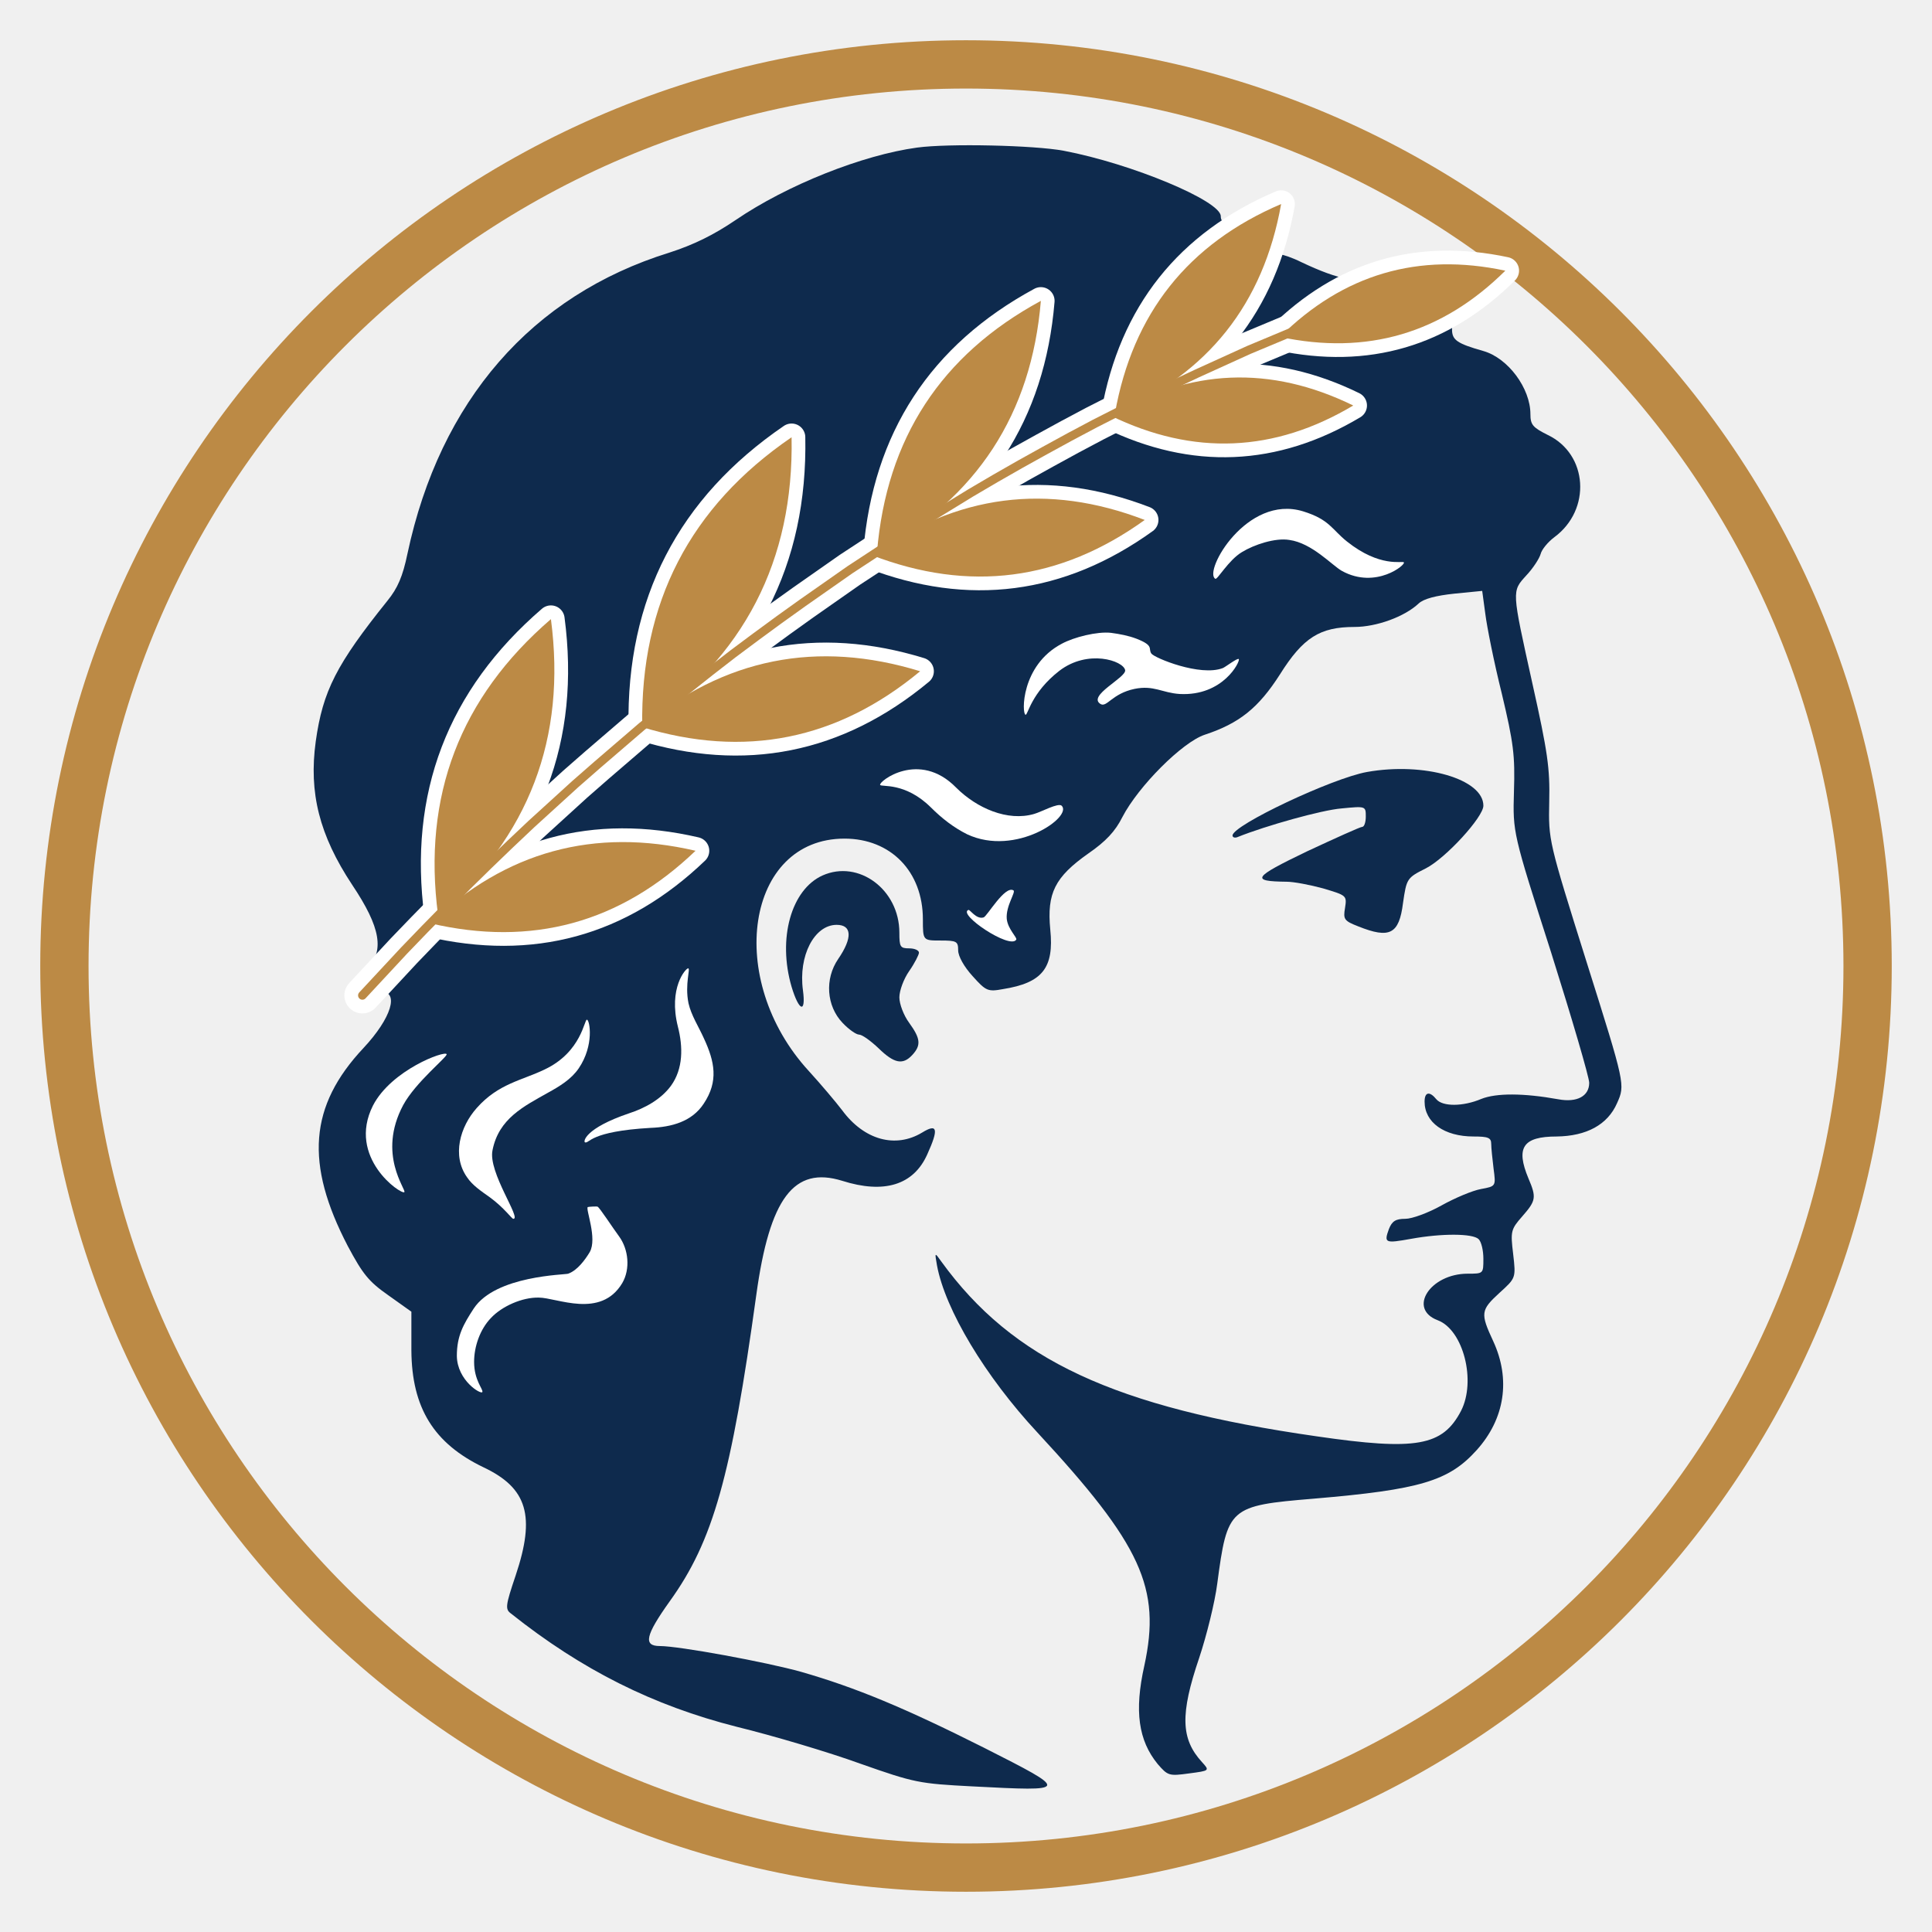
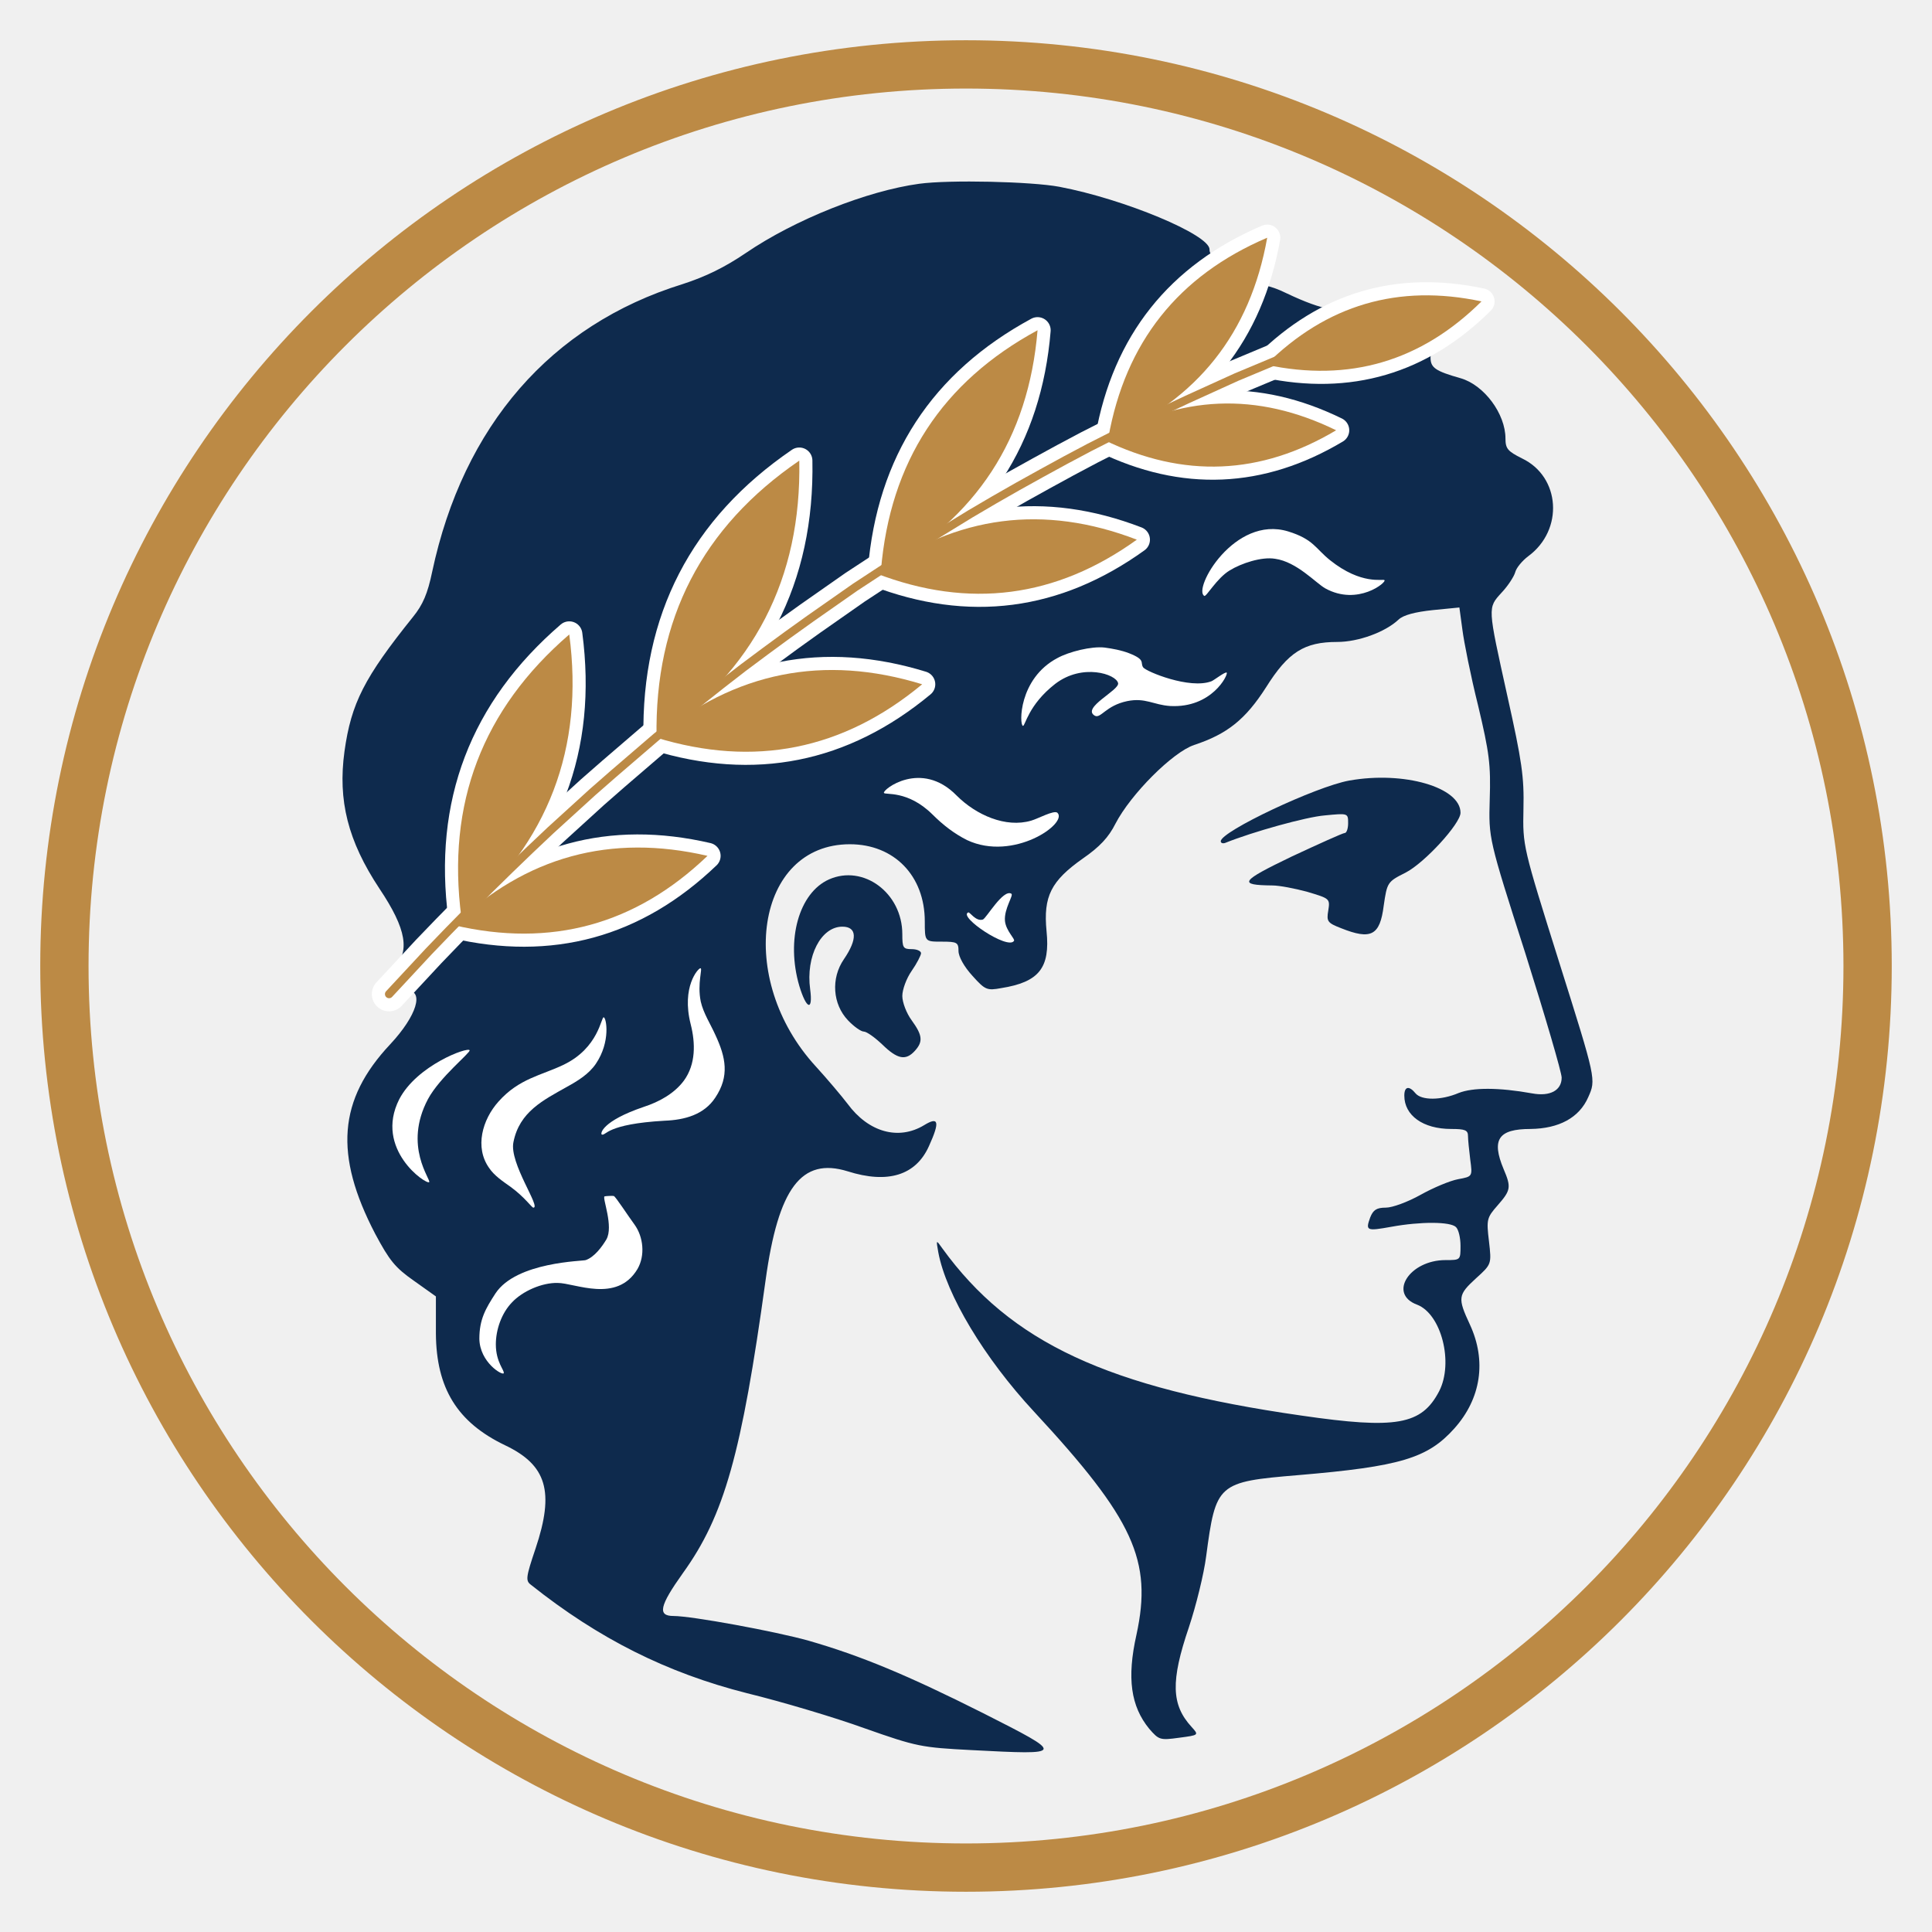
<svg xmlns="http://www.w3.org/2000/svg" viewBox="0 0 240 240" role="img" aria-label="Palamedes">
  <style>
    .navy { fill:#0E2A4D; } .gold { fill:#BC8A45; }
    .stem { fill:none; stroke:#BC8A45; stroke-width:2.2; stroke-linecap:round; stroke-linejoin:round; }
    .ring { fill:none; stroke:#BC8A45; stroke-width:6; }
  </style>
  <circle class="ring" cx="120" cy="120" r="112" />
-   <g transform="translate(120,120) scale(0.4869) translate(-235,-256.5)">
-     <g class="navy" transform="translate(0,500) scale(0.1,-0.1)">
-       <path d="M2225 4523 c-139 -19 -331 -95 -463 -185 -56 -38 -107 -63 -169 -83 -351 -109 -585 -378 -668 -768 -12 -58 -25 -88 -51 -120 -130 -162 -165 -230 -183 -359 -18 -131 9 -239 93 -366 73 -109 83 -169 37 -216 -34 -36 -38 -48 -17 -65 10 -8 16 -9 21 -1 3 5 18 10 32 10 48 0 27 -68 -44 -144 -139 -148 -150 -295 -40 -506 38 -71 53 -90 103 -125 l59 -42 0 -99 c1 -146 57 -237 184 -298 112 -53 133 -124 82 -276 -26 -77 -27 -86 -12 -97 181 -144 363 -235 576 -289 94 -23 235 -65 315 -94 139 -49 151 -51 285 -58 251 -13 251 -13 30 99 -201 101 -326 153 -465 193 -89 25 -312 66 -361 66 -43 0 -37 27 25 114 111 154 157 319 221 782 34 247 96 329 219 291 107 -34 182 -11 217 67 30 66 26 80 -13 56 -68 -41 -148 -19 -204 57 -16 21 -54 66 -85 100 -215 234 -160 593 91 593 118 0 200 -84 200 -206 0 -54 0 -54 45 -54 41 0 45 -2 45 -25 0 -15 15 -42 37 -66 34 -38 39 -40 77 -33 101 16 131 54 121 152 -9 93 12 134 97 194 45 31 69 57 87 93 41 79 153 191 210 210 88 29 137 68 192 154 59 94 102 121 190 121 56 0 128 26 164 60 13 12 44 20 91 25 l71 7 8 -59 c4 -32 22 -123 42 -203 30 -126 34 -158 31 -250 -3 -105 -3 -105 95 -411 53 -168 97 -318 97 -332 0 -34 -31 -51 -79 -42 -89 16 -158 16 -196 1 -47 -20 -99 -20 -115 -1 -17 21 -30 19 -30 -6 0 -53 50 -89 125 -89 37 0 45 -3 45 -19 0 -10 3 -38 6 -63 6 -45 6 -45 -32 -52 -22 -4 -67 -23 -101 -42 -34 -19 -75 -34 -92 -34 -25 0 -34 -6 -42 -26 -13 -36 -10 -37 57 -25 77 14 157 14 172 -1 7 -7 12 -29 12 -50 0 -38 0 -38 -40 -38 -96 0 -154 -90 -76 -119 65 -25 98 -155 59 -231 -47 -90 -114 -102 -368 -65 -517 74 -776 195 -958 446 -17 24 -17 24 -11 -10 21 -113 123 -283 256 -426 266 -287 316 -397 273 -595 -26 -116 -15 -191 34 -251 26 -30 29 -31 80 -24 53 7 53 7 33 29 -54 59 -56 122 -7 266 19 57 40 142 46 189 26 195 30 199 246 217 272 23 345 45 416 124 72 80 87 181 42 278 -33 71 -32 79 16 123 42 38 42 38 35 99 -7 58 -6 63 23 96 35 40 37 48 16 97 -33 79 -14 107 72 107 76 1 130 30 154 85 21 47 21 47 -77 358 -98 312 -98 312 -96 411 2 86 -4 127 -43 302 -53 240 -53 234 -15 276 17 18 33 43 36 54 3 12 19 31 35 43 95 70 86 212 -17 261 -38 19 -44 26 -44 53 0 66 -57 143 -120 161 -67 19 -80 28 -80 55 0 18 8 32 28 43 32 20 108 96 101 102 -2 3 -34 10 -70 15 -70 12 -141 4 -234 -25 -59 -19 -111 -10 -210 37 -22 11 -46 19 -52 19 -16 0 -17 46 -2 89 15 44 10 46 -56 16 -69 -30 -95 -32 -95 -7 0 39 -227 134 -401 167 -75 14 -293 19 -374 8z" />
-       <path d="M3373 2930 c-89 -16 -343 -136 -343 -162 0 -5 6 -7 13 -4 72 29 215 69 265 73 62 6 62 6 62 -21 0 -14 -4 -26 -9 -26 -5 0 -69 -29 -142 -63 -137 -66 -144 -76 -51 -77 18 0 60 -8 93 -17 60 -18 61 -18 56 -50 -5 -29 -2 -33 34 -47 80 -32 104 -20 114 60 9 62 10 64 58 88 51 26 147 131 147 160 0 68 -151 112 -297 86z" />
-       <path d="M1984 2666 c-80 -36 -115 -161 -79 -284 19 -63 37 -69 29 -9 -12 88 29 167 86 167 39 0 41 -33 4 -87 -35 -51 -30 -120 11 -163 16 -17 35 -30 42 -30 8 0 30 -16 50 -35 40 -39 62 -43 86 -17 23 25 21 42 -8 82 -14 19 -25 48 -25 65 0 17 11 47 25 67 14 20 25 42 25 47 0 6 -11 11 -25 11 -23 0 -25 4 -25 40 0 110 -104 187 -196 146z" />
+   <g transform="translate(120,120) scale(0.9558) translate(-120,-120)">
+     <g transform="translate(120,120) scale(0.4869) translate(-235,-256.5)">
+       <g class="navy" transform="translate(0,500) scale(0.1,-0.1)">
+         <path d="M2225 4523 c-139 -19 -331 -95 -463 -185 -56 -38 -107 -63 -169 -83 -351 -109 -585 -378 -668 -768 -12 -58 -25 -88 -51 -120 -130 -162 -165 -230 -183 -359 -18 -131 9 -239 93 -366 73 -109 83 -169 37 -216 -34 -36 -38 -48 -17 -65 10 -8 16 -9 21 -1 3 5 18 10 32 10 48 0 27 -68 -44 -144 -139 -148 -150 -295 -40 -506 38 -71 53 -90 103 -125 l59 -42 0 -99 c1 -146 57 -237 184 -298 112 -53 133 -124 82 -276 -26 -77 -27 -86 -12 -97 181 -144 363 -235 576 -289 94 -23 235 -65 315 -94 139 -49 151 -51 285 -58 251 -13 251 -13 30 99 -201 101 -326 153 -465 193 -89 25 -312 66 -361 66 -43 0 -37 27 25 114 111 154 157 319 221 782 34 247 96 329 219 291 107 -34 182 -11 217 67 30 66 26 80 -13 56 -68 -41 -148 -19 -204 57 -16 21 -54 66 -85 100 -215 234 -160 593 91 593 118 0 200 -84 200 -206 0 -54 0 -54 45 -54 41 0 45 -2 45 -25 0 -15 15 -42 37 -66 34 -38 39 -40 77 -33 101 16 131 54 121 152 -9 93 12 134 97 194 45 31 69 57 87 93 41 79 153 191 210 210 88 29 137 68 192 154 59 94 102 121 190 121 56 0 128 26 164 60 13 12 44 20 91 25 l71 7 8 -59 c4 -32 22 -123 42 -203 30 -126 34 -158 31 -250 -3 -105 -3 -105 95 -411 53 -168 97 -318 97 -332 0 -34 -31 -51 -79 -42 -89 16 -158 16 -196 1 -47 -20 -99 -20 -115 -1 -17 21 -30 19 -30 -6 0 -53 50 -89 125 -89 37 0 45 -3 45 -19 0 -10 3 -38 6 -63 6 -45 6 -45 -32 -52 -22 -4 -67 -23 -101 -42 -34 -19 -75 -34 -92 -34 -25 0 -34 -6 -42 -26 -13 -36 -10 -37 57 -25 77 14 157 14 172 -1 7 -7 12 -29 12 -50 0 -38 0 -38 -40 -38 -96 0 -154 -90 -76 -119 65 -25 98 -155 59 -231 -47 -90 -114 -102 -368 -65 -517 74 -776 195 -958 446 -17 24 -17 24 -11 -10 21 -113 123 -283 256 -426 266 -287 316 -397 273 -595 -26 -116 -15 -191 34 -251 26 -30 29 -31 80 -24 53 7 53 7 33 29 -54 59 -56 122 -7 266 19 57 40 142 46 189 26 195 30 199 246 217 272 23 345 45 416 124 72 80 87 181 42 278 -33 71 -32 79 16 123 42 38 42 38 35 99 -7 58 -6 63 23 96 35 40 37 48 16 97 -33 79 -14 107 72 107 76 1 130 30 154 85 21 47 21 47 -77 358 -98 312 -98 312 -96 411 2 86 -4 127 -43 302 -53 240 -53 234 -15 276 17 18 33 43 36 54 3 12 19 31 35 43 95 70 86 212 -17 261 -38 19 -44 26 -44 53 0 66 -57 143 -120 161 -67 19 -80 28 -80 55 0 18 8 32 28 43 32 20 108 96 101 102 -2 3 -34 10 -70 15 -70 12 -141 4 -234 -25 -59 -19 -111 -10 -210 37 -22 11 -46 19 -52 19 -16 0 -17 46 -2 89 15 44 10 46 -56 16 -69 -30 -95 -32 -95 -7 0 39 -227 134 -401 167 -75 14 -293 19 -374 8z" />
+         <path d="M3373 2930 c-89 -16 -343 -136 -343 -162 0 -5 6 -7 13 -4 72 29 215 69 265 73 62 6 62 6 62 -21 0 -14 -4 -26 -9 -26 -5 0 -69 -29 -142 -63 -137 -66 -144 -76 -51 -77 18 0 60 -8 93 -17 60 -18 61 -18 56 -50 -5 -29 -2 -33 34 -47 80 -32 104 -20 114 60 9 62 10 64 58 88 51 26 147 131 147 160 0 68 -151 112 -297 86z" />
+         <path d="M1984 2666 c-80 -36 -115 -161 -79 -284 19 -63 37 -69 29 -9 -12 88 29 167 86 167 39 0 41 -33 4 -87 -35 -51 -30 -120 11 -163 16 -17 35 -30 42 -30 8 0 30 -16 50 -35 40 -39 62 -43 86 -17 23 25 21 42 -8 82 -14 19 -25 48 -25 65 0 17 11 47 25 67 14 20 25 42 25 47 0 6 -11 11 -25 11 -23 0 -25 4 -25 40 0 110 -104 187 -196 146z" />
+       </g>
+       <g fill="#FFFFFF">
+         <path d="M346.7,153.5 C 347.4,154.0 339.6,160.5 330.9,155.7 328.4,154.3 323.3,148.6 317.5,147.8 313.9,147.2 308.5,149.0 305.4,150.9 301.9,153.0 299.1,158.1 298.6,157.7 295.5,155.9 306.6,136.1 321.0,140.5 327.8,142.6 328.3,145.1 332.2,148.2 340.6,154.9 346.3,153.1 346.7,153.5 Z" />
+         <path d="M282.3,176.8 C 283.1,177.9 294.7,182.7 300.5,180.5 301.1,180.3 304.3,177.8 304.6,178.2 305.0,178.8 300.6,187.7 289.5,187.1 285.0,186.8 282.9,184.8 278.0,185.8 272.3,187.0 271.0,190.5 269.4,189.7 265.7,187.6 276.0,182.9 275.6,181.0 275.1,178.6 266.1,175.6 258.8,181.2 251.6,186.8 250.8,192.5 250.2,192.4 249.2,192.2 249.0,179.8 259.4,174.3 262.5,172.6 268.5,171.1 272.0,171.5 274.2,171.8 276.4,172.2 278.5,173.0 283.1,174.8 281.4,175.5 282.3,176.8 Z" />
+         <path d="M252.4,217.7 C 254.2,217.2 258.5,214.8 259.4,215.6 262.3,218.4 247.7,228.7 235.3,222.9 231.9,221.2 228.9,218.9 226.0,216.0 219.4,209.5 213.4,210.9 213.1,210.3 212.6,209.5 223.0,201.3 232.5,211.0 237.7,216.2 245.6,219.7 252.4,217.7 Z" />
+         <path d="M247.1,237.2 C 247.8,237.6 245.1,241.2 245.4,244.5 245.7,247.2 248.2,249.3 247.8,249.8 246.2,252.3 232.8,243.3 235.6,242.2 236.0,242.0 237.6,244.7 239.5,244.1 240.4,243.8 244.9,235.9 247.1,237.2 Z" />
+         <path d="M164.1,257.1 C 164.8,257.0 163.2,261.1 164.2,266.0 164.9,269.1 166.8,272.0 168.1,274.9 170.9,280.9 171.9,285.9 168.1,291.6 165.1,296.2 159.9,297.6 154.5,297.8 138.9,298.7 139.0,301.8 137.8,301.5 137.3,301.3 137.8,297.9 149.0,294.1 153.0,292.8 157.1,290.6 159.7,287.1 162.9,282.7 162.8,277.1 161.5,272.0 159.0,262.1 163.5,257.1 164.1,257.1 Z" />
+         <path d="M138.3,270.2 C 137.6,270.0 137.0,278.4 127.5,282.9 121.7,285.7 115.7,286.5 110.2,292.7 105.9,297.5 103.8,304.9 107.7,310.4 109.1,312.5 111.4,314.0 113.5,315.5 117.2,318.2 119.1,321.0 119.5,321.0 121.7,321.1 113.0,309.1 114.2,303.5 115.8,295.4 122.2,292.3 128.4,288.8 131.3,287.2 134.3,285.4 136.2,282.6 140.2,276.7 139.0,270.3 138.3,270.2 Z" />
+         <path d="M102.5,279.0 C 102.7,279.7 94.6,286.1 91.4,292.0 84.7,304.6 92.3,313.6 91.7,314.2 90.9,314.9 77.0,305.4 83.7,292.1 88.4,283.0 102.1,278.0 102.5,279.0 Z" />
+         <path d="M138.5,318.0 C 138.8,317.9 140.8,317.8 141.0,317.9 141.5,318.1 144.8,323.2 146.5,325.5 148.9,328.8 149.4,333.8 147.3,337.4 141.8,346.6 130.6,341.1 126.0,341.1 121.8,341.0 116.6,343.3 113.8,346.3 111.0,349.2 109.5,353.6 109.5,357.5 109.5,362.3 111.9,364.5 111.6,365.2 111.3,365.9 105.2,362.3 105.1,356.0 105.1,350.8 106.8,347.9 109.4,343.9 115.0,335.4 132.9,335.3 133.5,335.0 135.8,334.2 137.8,331.5 139.0,329.5 141.0,326.0 137.9,318.5 138.5,318.0 Z" />
+       </g>
+       <g fill="#FFFFFF" stroke="#FFFFFF" stroke-linejoin="round" stroke-linecap="round">
+         <path d="M 81.0,264.0 L 86.3,258.3 L 91.6,252.6 L 96.9,247.1 L 102.3,241.6 L 107.7,236.1 L 113.1,230.8 L 118.6,225.5 L 124.1,220.3 L 129.7,215.2 L 135.3,210.1 L 140.9,205.2 L 146.6,200.3 L 152.3,195.4 L 158.1,190.7 L 163.9,186.0 L 169.7,181.4 L 175.5,176.9 L 181.4,172.5 L 187.4,168.1 L 193.4,163.8 L 199.4,159.6 L 205.4,155.4 L 211.5,151.4 L 217.6,147.4 L 223.8,143.4 L 230.0,139.6 L 236.2,135.8 L 242.5,132.1 L 248.8,128.5 L 255.1,125.0 L 261.5,121.5 L 267.9,118.1 L 274.4,114.8 L 280.9,111.6 L 287.4,108.4 L 294.0,105.3 L 300.6,102.3 L 307.2,99.3 L 313.9,96.5 L 320.6,93.7 " fill="none" stroke-width="9.2" />
+         <g stroke-width="7.0">
+           <path d="M 100.3,243.5 Q 135.1,213.5 129.1,168.0 Q 94.3,198.0 100.3,243.5 Z" />
+           <path d="M 98.3,245.6 Q 137.2,254.7 166.0,227.1 Q 127.2,218.1 98.3,245.6 Z" />
+           <path d="M 152.4,195.4 Q 191.4,168.8 190.5,121.6 Q 151.6,148.2 152.4,195.4 Z" />
+           <path d="M 152.2,195.5 Q 191.6,207.6 223.3,181.3 Q 183.9,169.2 152.2,195.5 Z" />
+           <path d="M 211.0,151.7 Q 248.2,166.0 280.6,142.7 Q 243.4,128.4 211.0,151.7 Z" />
+           <path d="M 212.3,150.9 Q 250.5,130.1 254.1,86.8 Q 215.9,107.5 212.3,150.9 Z" />
+           <path d="M 271.9,116.1 Q 303.6,131.5 333.8,113.5 Q 302.1,98.0 271.9,116.1 Z" />
+           <path d="M 273.0,115.5 Q 308.6,100.3 315.4,62.1 Q 279.8,77.3 273.0,115.5 Z" />
+           <path d="M 315.1,96.0 Q 348.4,103.1 372.6,79.1 Q 339.3,72.0 315.1,96.0 Z" />
+         </g>
+       </g>
+       <path class="stem" d="M 81.0,264.0 L 86.3,258.3 L 91.6,252.6 L 96.9,247.1 L 102.3,241.6 L 107.7,236.1 L 113.1,230.8 L 118.6,225.5 L 124.1,220.3 L 129.7,215.2 L 135.3,210.1 L 140.9,205.2 L 146.6,200.3 L 152.3,195.4 L 158.1,190.7 L 163.9,186.0 L 169.7,181.4 L 175.5,176.9 L 181.4,172.5 L 187.4,168.1 L 193.4,163.8 L 199.4,159.6 L 205.4,155.4 L 211.5,151.4 L 217.6,147.4 L 223.8,143.4 L 230.0,139.6 L 236.2,135.8 L 242.5,132.1 L 248.8,128.5 L 255.1,125.0 L 261.5,121.5 L 267.9,118.1 L 274.4,114.8 L 280.9,111.6 L 287.4,108.4 L 294.0,105.3 L 300.6,102.3 L 307.2,99.3 L 313.9,96.5 L 320.6,93.7 " />
+       <path class="gold" d="M 100.3,243.5 Q 135.1,213.5 129.1,168.0 Q 94.3,198.0 100.3,243.5 Z" />
+       <path class="gold" d="M 98.3,245.6 Q 137.2,254.7 166.0,227.1 Q 127.2,218.1 98.3,245.6 Z" />
+       <path class="gold" d="M 152.4,195.4 Q 191.4,168.8 190.5,121.6 Q 151.6,148.2 152.4,195.4 Z" />
+       <path class="gold" d="M 152.2,195.5 Q 191.6,207.6 223.3,181.3 Q 183.9,169.2 152.2,195.5 Z" />
+       <path class="gold" d="M 211.0,151.7 Q 248.2,166.0 280.6,142.7 Q 243.4,128.4 211.0,151.7 Z" />
+       <path class="gold" d="M 212.3,150.9 Q 250.5,130.1 254.1,86.8 Q 215.9,107.5 212.3,150.9 Z" />
+       <path class="gold" d="M 271.9,116.1 Q 303.6,131.5 333.8,113.5 Q 302.1,98.0 271.9,116.1 Z" />
+       <path class="gold" d="M 273.0,115.5 Q 308.6,100.3 315.4,62.1 Q 279.8,77.3 273.0,115.5 Z" />
+       <path class="gold" d="M 315.1,96.0 Q 348.4,103.1 372.6,79.1 Q 339.3,72.0 315.1,96.0 Z" />
    </g>
-     <g fill="#FFFFFF">
-       <path d="M346.7,153.5 C 347.4,154.0 339.6,160.5 330.9,155.7 328.4,154.3 323.3,148.6 317.5,147.8 313.9,147.2 308.5,149.0 305.4,150.9 301.9,153.0 299.1,158.1 298.6,157.7 295.5,155.9 306.6,136.1 321.0,140.5 327.8,142.6 328.3,145.1 332.2,148.2 340.6,154.9 346.3,153.1 346.7,153.5 Z" />
-       <path d="M282.3,176.8 C 283.1,177.9 294.7,182.7 300.5,180.5 301.1,180.3 304.3,177.8 304.6,178.2 305.0,178.8 300.6,187.7 289.5,187.1 285.0,186.8 282.9,184.8 278.0,185.8 272.3,187.0 271.0,190.5 269.4,189.7 265.7,187.6 276.0,182.9 275.6,181.0 275.1,178.6 266.1,175.6 258.8,181.2 251.6,186.8 250.8,192.5 250.2,192.4 249.2,192.2 249.0,179.8 259.4,174.3 262.5,172.6 268.5,171.1 272.0,171.5 274.2,171.8 276.4,172.2 278.5,173.0 283.1,174.8 281.4,175.5 282.3,176.8 Z" />
-       <path d="M252.4,217.7 C 254.2,217.2 258.5,214.8 259.4,215.6 262.3,218.4 247.7,228.7 235.3,222.9 231.9,221.2 228.9,218.9 226.0,216.0 219.4,209.5 213.4,210.9 213.1,210.3 212.6,209.5 223.0,201.3 232.5,211.0 237.7,216.2 245.6,219.7 252.4,217.7 Z" />
-       <path d="M247.1,237.2 C 247.8,237.6 245.1,241.2 245.4,244.5 245.7,247.2 248.2,249.3 247.8,249.8 246.2,252.3 232.8,243.3 235.6,242.2 236.0,242.0 237.6,244.7 239.5,244.1 240.4,243.8 244.9,235.9 247.1,237.2 Z" />
-       <path d="M164.1,257.1 C 164.8,257.0 163.2,261.1 164.2,266.0 164.9,269.1 166.8,272.0 168.1,274.9 170.9,280.9 171.9,285.9 168.1,291.6 165.1,296.2 159.9,297.6 154.5,297.8 138.9,298.7 139.0,301.8 137.8,301.5 137.3,301.3 137.8,297.9 149.0,294.1 153.0,292.8 157.1,290.6 159.7,287.1 162.9,282.7 162.8,277.1 161.5,272.0 159.0,262.1 163.5,257.1 164.1,257.1 Z" />
-       <path d="M138.3,270.2 C 137.6,270.0 137.0,278.4 127.5,282.9 121.7,285.7 115.7,286.5 110.2,292.7 105.9,297.5 103.8,304.9 107.7,310.4 109.1,312.5 111.4,314.0 113.5,315.5 117.2,318.2 119.1,321.0 119.5,321.0 121.7,321.1 113.0,309.1 114.2,303.5 115.8,295.4 122.2,292.3 128.4,288.8 131.3,287.2 134.3,285.4 136.2,282.6 140.2,276.7 139.0,270.3 138.3,270.2 Z" />
-       <path d="M102.5,279.0 C 102.7,279.7 94.6,286.1 91.4,292.0 84.7,304.6 92.3,313.6 91.7,314.2 90.9,314.9 77.0,305.4 83.7,292.1 88.4,283.0 102.1,278.0 102.5,279.0 Z" />
-       <path d="M138.5,318.0 C 138.8,317.9 140.8,317.8 141.0,317.9 141.5,318.1 144.8,323.2 146.5,325.5 148.9,328.8 149.4,333.8 147.3,337.4 141.8,346.6 130.6,341.1 126.0,341.1 121.8,341.0 116.6,343.3 113.8,346.3 111.0,349.2 109.5,353.6 109.5,357.5 109.5,362.3 111.9,364.5 111.6,365.2 111.3,365.9 105.2,362.3 105.1,356.0 105.1,350.8 106.8,347.9 109.4,343.9 115.0,335.4 132.9,335.3 133.5,335.0 135.8,334.2 137.8,331.5 139.0,329.5 141.0,326.0 137.9,318.5 138.5,318.0 Z" />
-     </g>
-     <g fill="#FFFFFF" stroke="#FFFFFF" stroke-linejoin="round" stroke-linecap="round">
-       <path d="M 81.0,264.0 L 86.3,258.3 L 91.6,252.6 L 96.9,247.1 L 102.3,241.6 L 107.7,236.1 L 113.1,230.8 L 118.6,225.5 L 124.1,220.3 L 129.7,215.2 L 135.3,210.1 L 140.9,205.2 L 146.6,200.3 L 152.3,195.4 L 158.1,190.7 L 163.9,186.0 L 169.7,181.4 L 175.5,176.9 L 181.4,172.5 L 187.4,168.1 L 193.4,163.8 L 199.4,159.6 L 205.4,155.4 L 211.5,151.4 L 217.6,147.4 L 223.8,143.4 L 230.0,139.6 L 236.2,135.8 L 242.5,132.1 L 248.8,128.5 L 255.1,125.0 L 261.5,121.5 L 267.9,118.1 L 274.4,114.8 L 280.9,111.6 L 287.4,108.4 L 294.0,105.3 L 300.6,102.3 L 307.2,99.3 L 313.9,96.5 L 320.6,93.7 " fill="none" stroke-width="9.2" />
-       <g stroke-width="7.0">
-         <path d="M 100.3,243.5 Q 135.1,213.5 129.1,168.0 Q 94.3,198.0 100.3,243.5 Z" />
-         <path d="M 98.3,245.6 Q 137.2,254.7 166.0,227.1 Q 127.2,218.1 98.3,245.6 Z" />
-         <path d="M 152.4,195.4 Q 191.4,168.8 190.5,121.6 Q 151.6,148.2 152.4,195.4 Z" />
-         <path d="M 152.2,195.5 Q 191.6,207.6 223.3,181.3 Q 183.9,169.2 152.2,195.5 Z" />
-         <path d="M 211.0,151.7 Q 248.2,166.0 280.6,142.7 Q 243.4,128.4 211.0,151.7 Z" />
-         <path d="M 212.3,150.9 Q 250.5,130.1 254.1,86.8 Q 215.9,107.5 212.3,150.9 Z" />
-         <path d="M 271.9,116.1 Q 303.6,131.5 333.8,113.5 Q 302.1,98.0 271.9,116.1 Z" />
-         <path d="M 273.0,115.5 Q 308.6,100.3 315.4,62.1 Q 279.8,77.3 273.0,115.5 Z" />
-         <path d="M 315.1,96.0 Q 348.4,103.1 372.6,79.1 Q 339.3,72.0 315.1,96.0 Z" />
-       </g>
-     </g>
-     <path class="stem" d="M 81.0,264.0 L 86.3,258.3 L 91.6,252.6 L 96.9,247.1 L 102.3,241.6 L 107.7,236.1 L 113.1,230.8 L 118.6,225.5 L 124.1,220.3 L 129.7,215.2 L 135.3,210.1 L 140.9,205.2 L 146.6,200.3 L 152.3,195.4 L 158.1,190.7 L 163.9,186.0 L 169.7,181.4 L 175.5,176.9 L 181.4,172.5 L 187.4,168.1 L 193.4,163.8 L 199.4,159.6 L 205.4,155.4 L 211.5,151.4 L 217.6,147.4 L 223.8,143.4 L 230.0,139.6 L 236.2,135.8 L 242.5,132.1 L 248.8,128.5 L 255.1,125.0 L 261.5,121.5 L 267.9,118.1 L 274.4,114.8 L 280.9,111.6 L 287.4,108.4 L 294.0,105.3 L 300.6,102.3 L 307.2,99.3 L 313.9,96.5 L 320.6,93.7 " />
-     <path class="gold" d="M 100.3,243.5 Q 135.1,213.5 129.1,168.0 Q 94.3,198.0 100.3,243.5 Z" />
-     <path class="gold" d="M 98.3,245.6 Q 137.2,254.7 166.0,227.1 Q 127.2,218.1 98.3,245.6 Z" />
-     <path class="gold" d="M 152.4,195.4 Q 191.4,168.8 190.5,121.6 Q 151.6,148.2 152.4,195.4 Z" />
-     <path class="gold" d="M 152.2,195.5 Q 191.6,207.6 223.3,181.3 Q 183.9,169.2 152.2,195.5 Z" />
-     <path class="gold" d="M 211.0,151.7 Q 248.2,166.0 280.6,142.7 Q 243.4,128.4 211.0,151.7 Z" />
-     <path class="gold" d="M 212.3,150.9 Q 250.5,130.1 254.1,86.8 Q 215.9,107.5 212.3,150.9 Z" />
-     <path class="gold" d="M 271.9,116.1 Q 303.6,131.5 333.8,113.5 Q 302.1,98.0 271.9,116.1 Z" />
-     <path class="gold" d="M 273.0,115.5 Q 308.6,100.3 315.4,62.1 Q 279.8,77.3 273.0,115.5 Z" />
-     <path class="gold" d="M 315.1,96.0 Q 348.4,103.1 372.6,79.1 Q 339.3,72.0 315.1,96.0 Z" />
  </g>
</svg>
